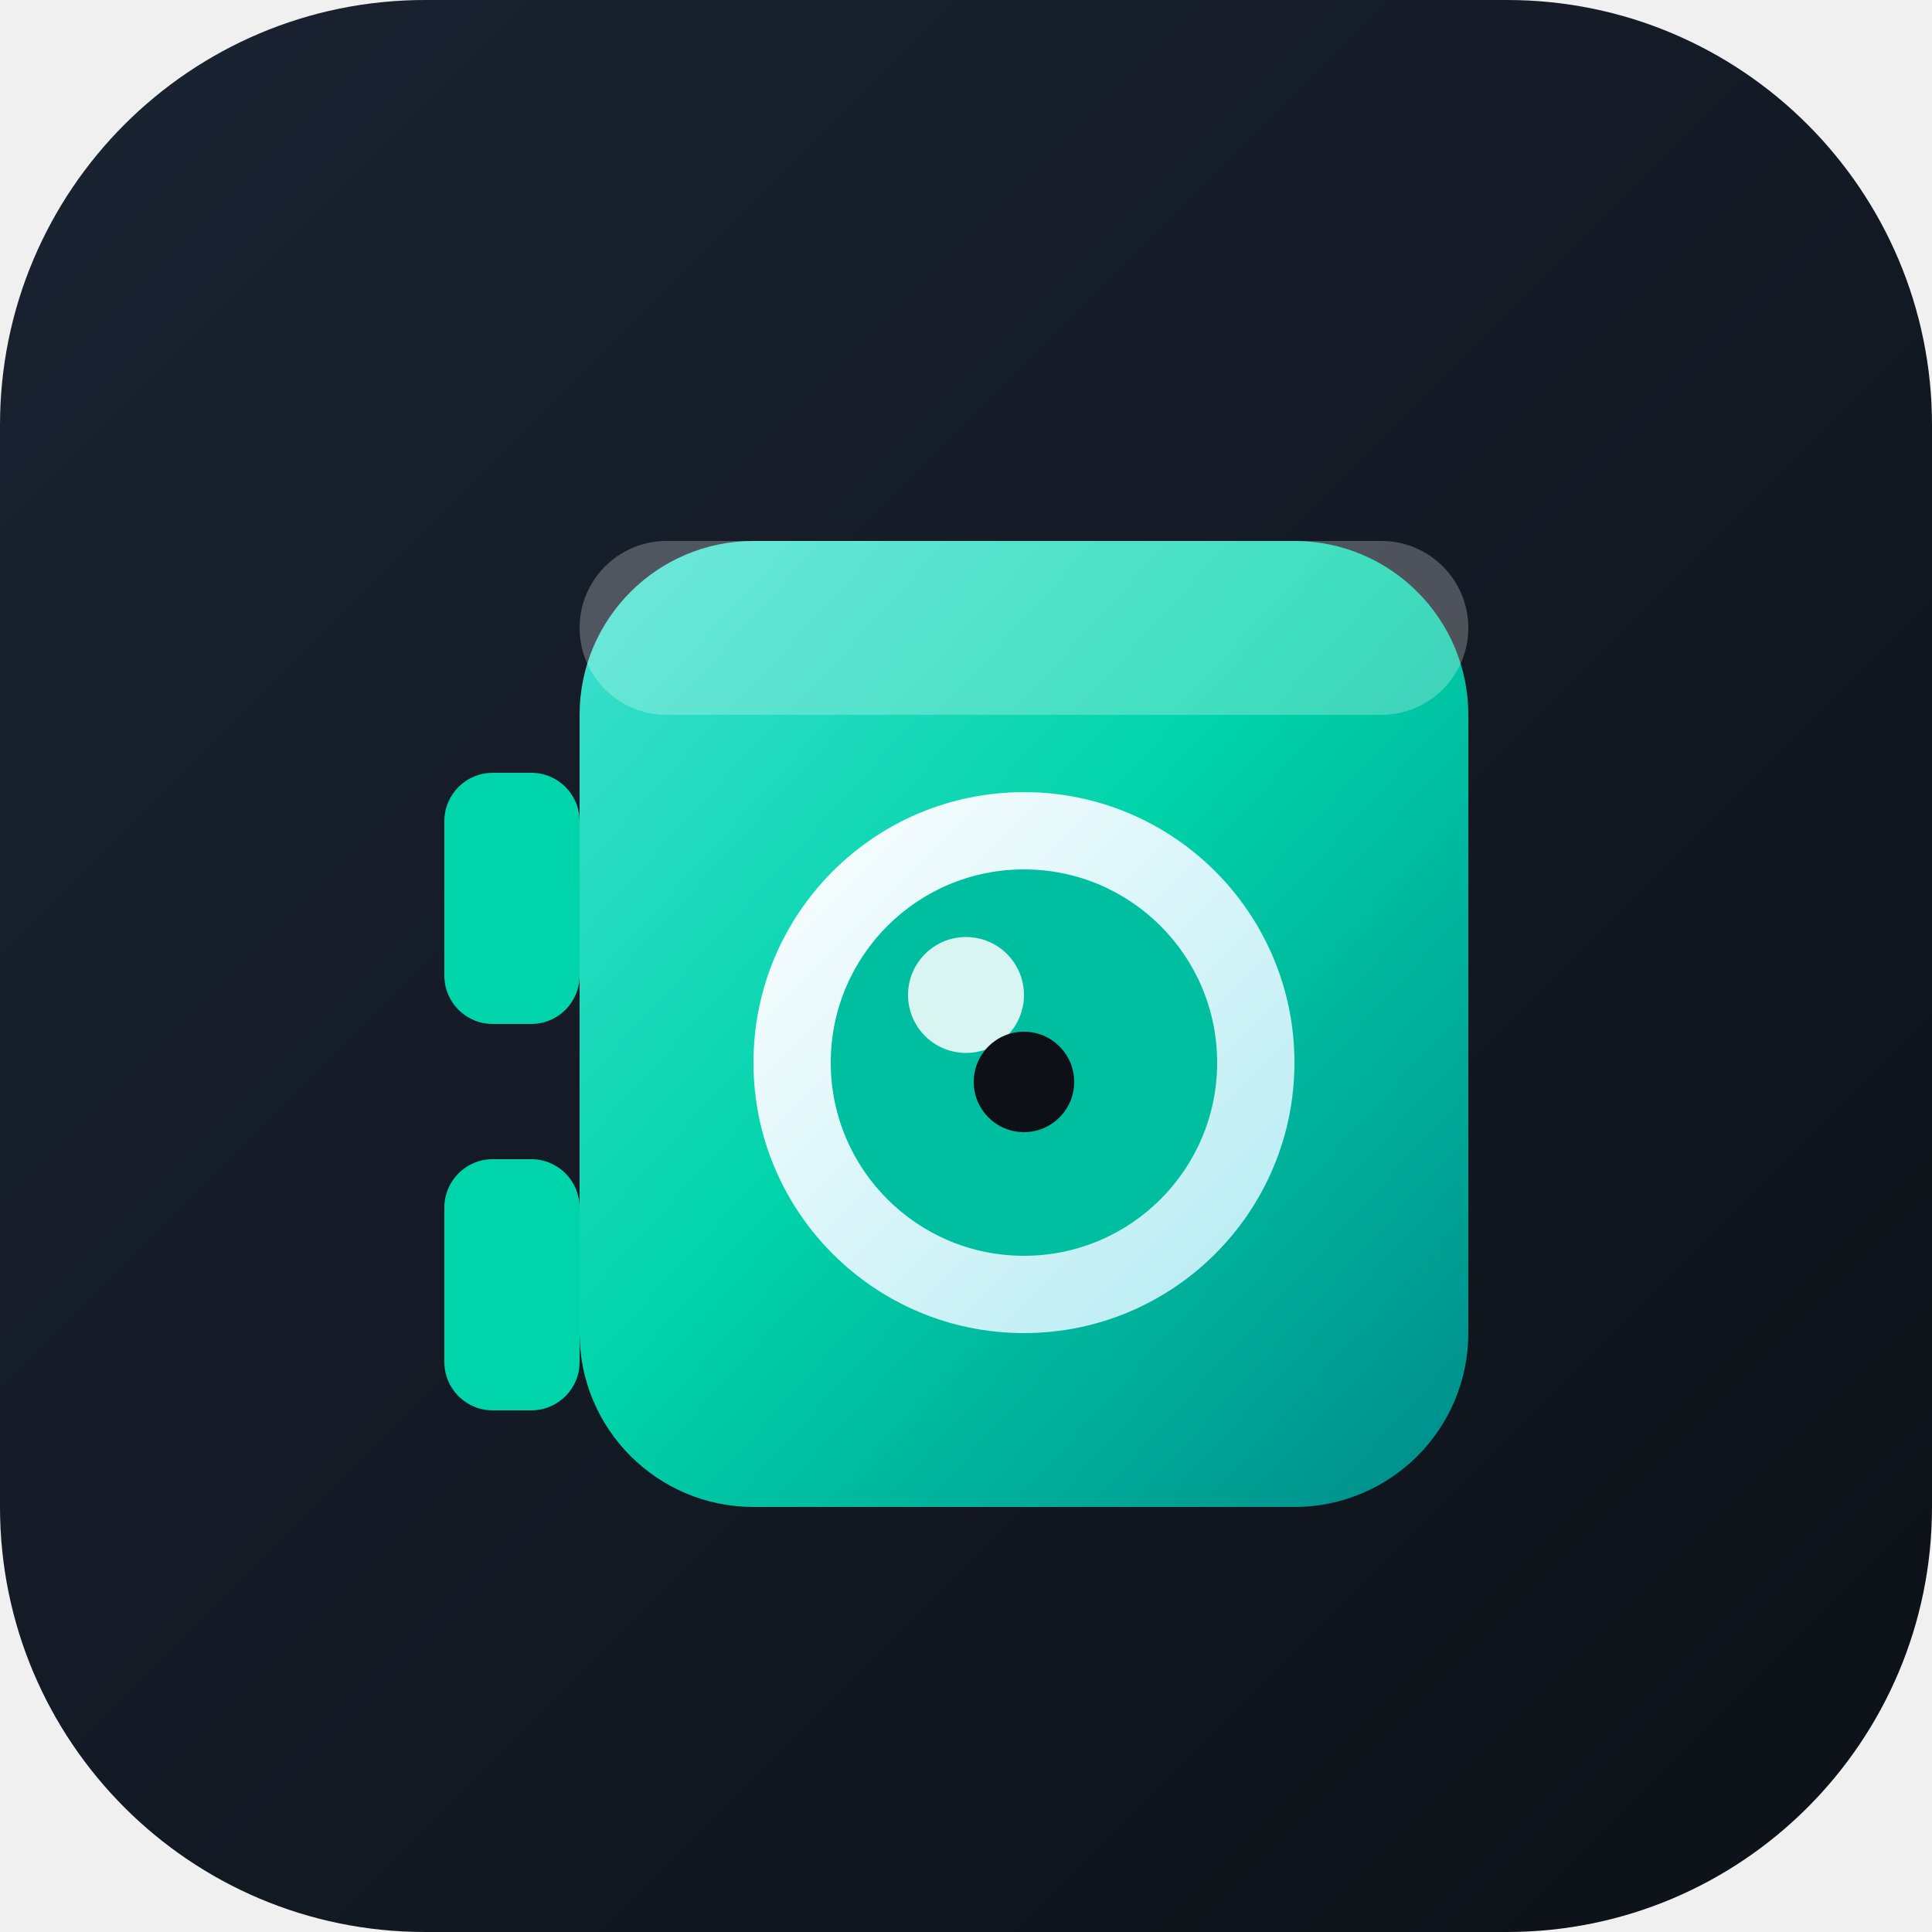
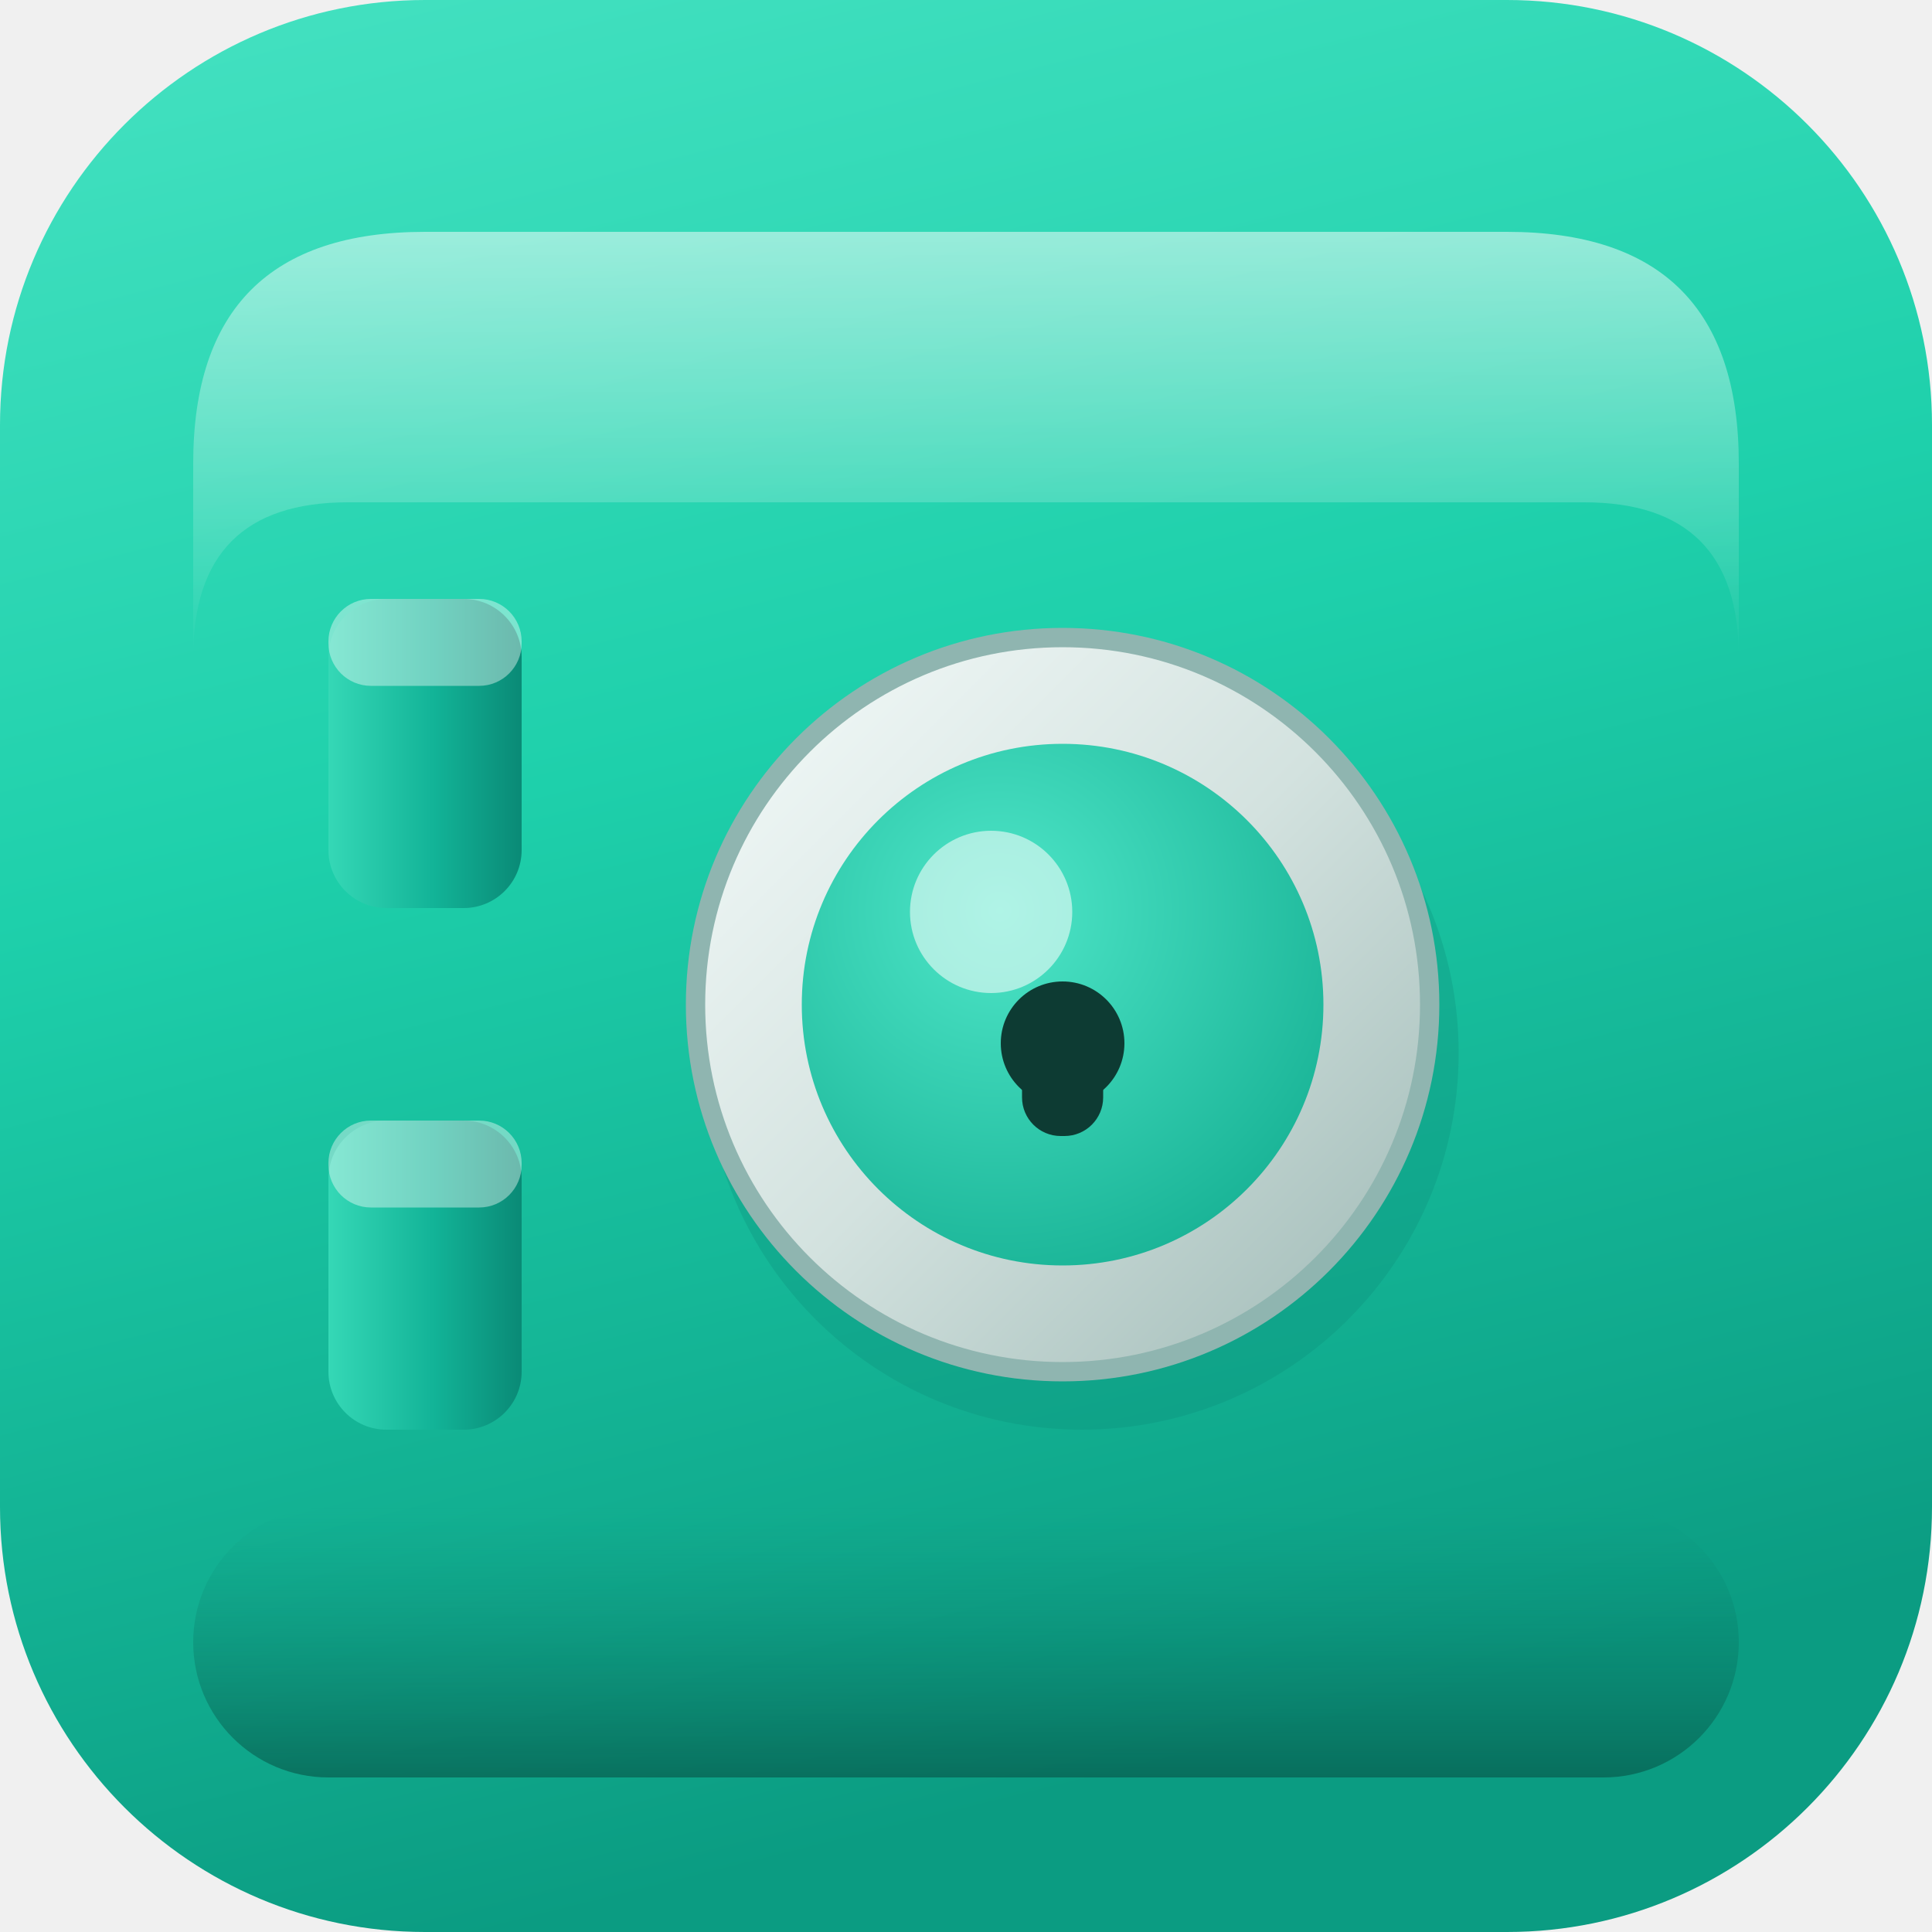
<svg xmlns="http://www.w3.org/2000/svg" viewBox="0 0 100 100">
  <defs>
-     <linearGradient id="bg" x1="0" y1="0" x2="1" y2="1">
-       <stop offset="0" stop-color="#1a2332" />
-       <stop offset="1" stop-color="#0d1117" />
+     <linearGradient id="bg" x1="0" y1="0" x2="0.25" y2="1">
+       <stop offset="0" stop-color="#46e2c2" />
+       <stop offset="0.45" stop-color="#1ed0ab" />
+       <stop offset="1" stop-color="#0b9c82" />
    </linearGradient>
-     <linearGradient id="safe" x1="0" y1="0" x2="1" y2="1">
-       <stop offset="0" stop-color="#40e0d0" />
-       <stop offset="0.45" stop-color="#00d4aa" />
-       <stop offset="1" stop-color="#008b8b" />
+     <linearGradient id="sheen" x1="0" y1="0" x2="0" y2="1">
+       <stop offset="0" stop-color="#ffffff" stop-opacity="0.5" />
+       <stop offset="1" stop-color="#ffffff" stop-opacity="0" />
    </linearGradient>
    <linearGradient id="ring" x1="0" y1="0" x2="1" y2="1">
-       <stop offset="0" stop-color="#ffffff" />
-       <stop offset="1" stop-color="#b2ebf2" />
+       <stop offset="0" stop-color="#f6fcfb" />
+       <stop offset="0.5" stop-color="#d3e2df" />
+       <stop offset="1" stop-color="#9db8b4" />
+     </linearGradient>
+     <radialGradient id="dial" cx="0.38" cy="0.32" r="0.95">
+       <stop offset="0" stop-color="#4ee6c8" />
+       <stop offset="1" stop-color="#0aa588" />
+     </radialGradient>
+     <linearGradient id="bolt" x1="0" y1="0" x2="1" y2="0">
+       <stop offset="0" stop-color="#35d8b6" />
+       <stop offset="0.55" stop-color="#12b397" />
+       <stop offset="1" stop-color="#0a8a76" />
+     </linearGradient>
+     <linearGradient id="shadow" x1="0" y1="0" x2="0" y2="1">
+       <stop offset="0" stop-color="#0a8a76" stop-opacity="0" />
+       <stop offset="1" stop-color="#06493e" stop-opacity="0.55" />
    </linearGradient>
  </defs>
  <rect width="100" height="100" rx="22" fill="url(#bg)" />
-   <rect x="23" y="40" width="7" height="13" rx="2.5" fill="#00d4aa" />
-   <rect x="23" y="60" width="7" height="13" rx="2.5" fill="#00d4aa" />
-   <rect x="30" y="28" width="46" height="50" rx="9" fill="url(#safe)" />
-   <rect x="30" y="28" width="46" height="9" rx="4.5" fill="#ffffff" opacity="0.25" />
-   <circle cx="53" cy="55" r="14" fill="url(#ring)" />
-   <circle cx="53" cy="55" r="10" fill="#00bfa0" />
-   <circle cx="50" cy="51.5" r="3" fill="#ffffff" opacity="0.85" />
-   <circle cx="53" cy="56" r="2.6" fill="#0d1117" />
+   <path d="M22 12 L78 12 Q90 12 90 24 L90 34 Q90 26 82 26 L18 26 Q10 26 10 34 L10 24 Q10 12 22 12 Z" fill="url(#sheen)" />
+   <rect x="17" y="31" width="10" height="16" rx="3" fill="url(#bolt)" />
+   <rect x="17" y="31" width="10" height="4.5" rx="2.2" fill="#ffffff" opacity="0.4" />
+   <rect x="17" y="58" width="10" height="16" rx="3" fill="url(#bolt)" />
+   <rect x="17" y="58" width="10" height="4.5" rx="2.2" fill="#ffffff" opacity="0.4" />
+   <ellipse cx="56" cy="54.5" rx="19.5" ry="19.5" fill="#0a8a76" opacity="0.28" />
+   <circle cx="55" cy="52" r="19" fill="url(#ring)" />
+   <circle cx="55" cy="52" r="19" fill="none" stroke="#8fb5b0" stroke-width="1" />
+   <circle cx="55" cy="52" r="13.5" fill="url(#dial)" />
+   <circle cx="51.3" cy="47.2" r="4.2" fill="#ffffff" opacity="0.55" />
+   <circle cx="55" cy="54" r="3.2" fill="#0d3b33" />
+   <rect x="52.9" y="53.6" width="4.2" height="5.2" rx="2" fill="#0d3b33" />
+   <rect x="10" y="78" width="80" height="14" rx="7" fill="url(#shadow)" />
</svg>
